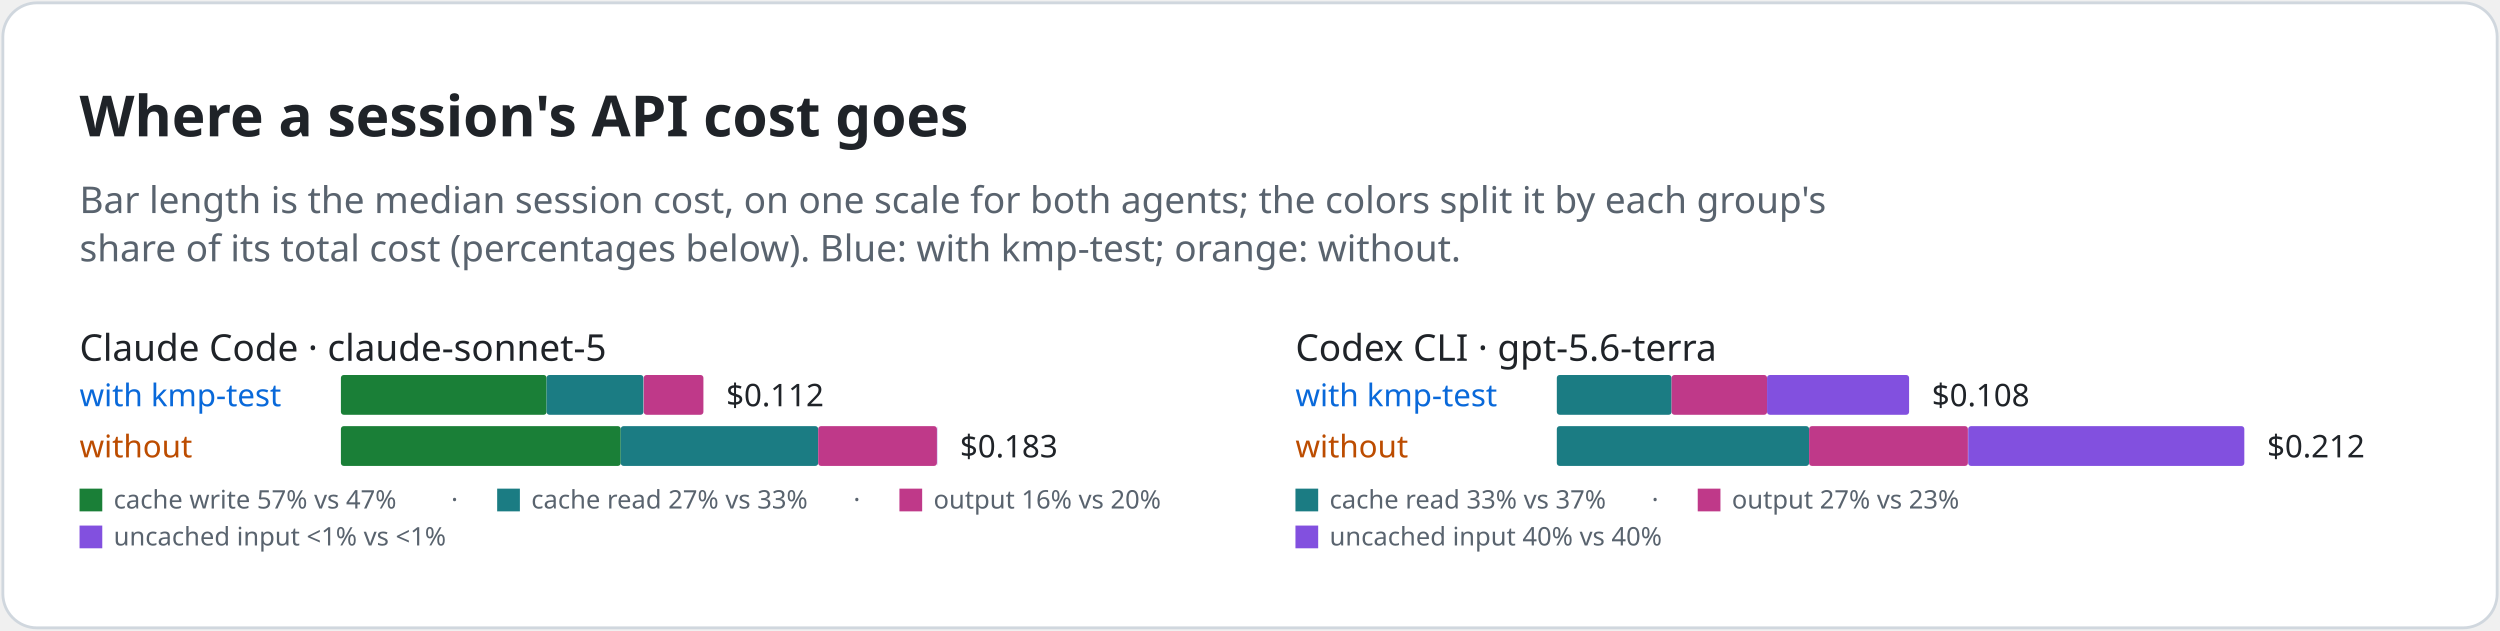
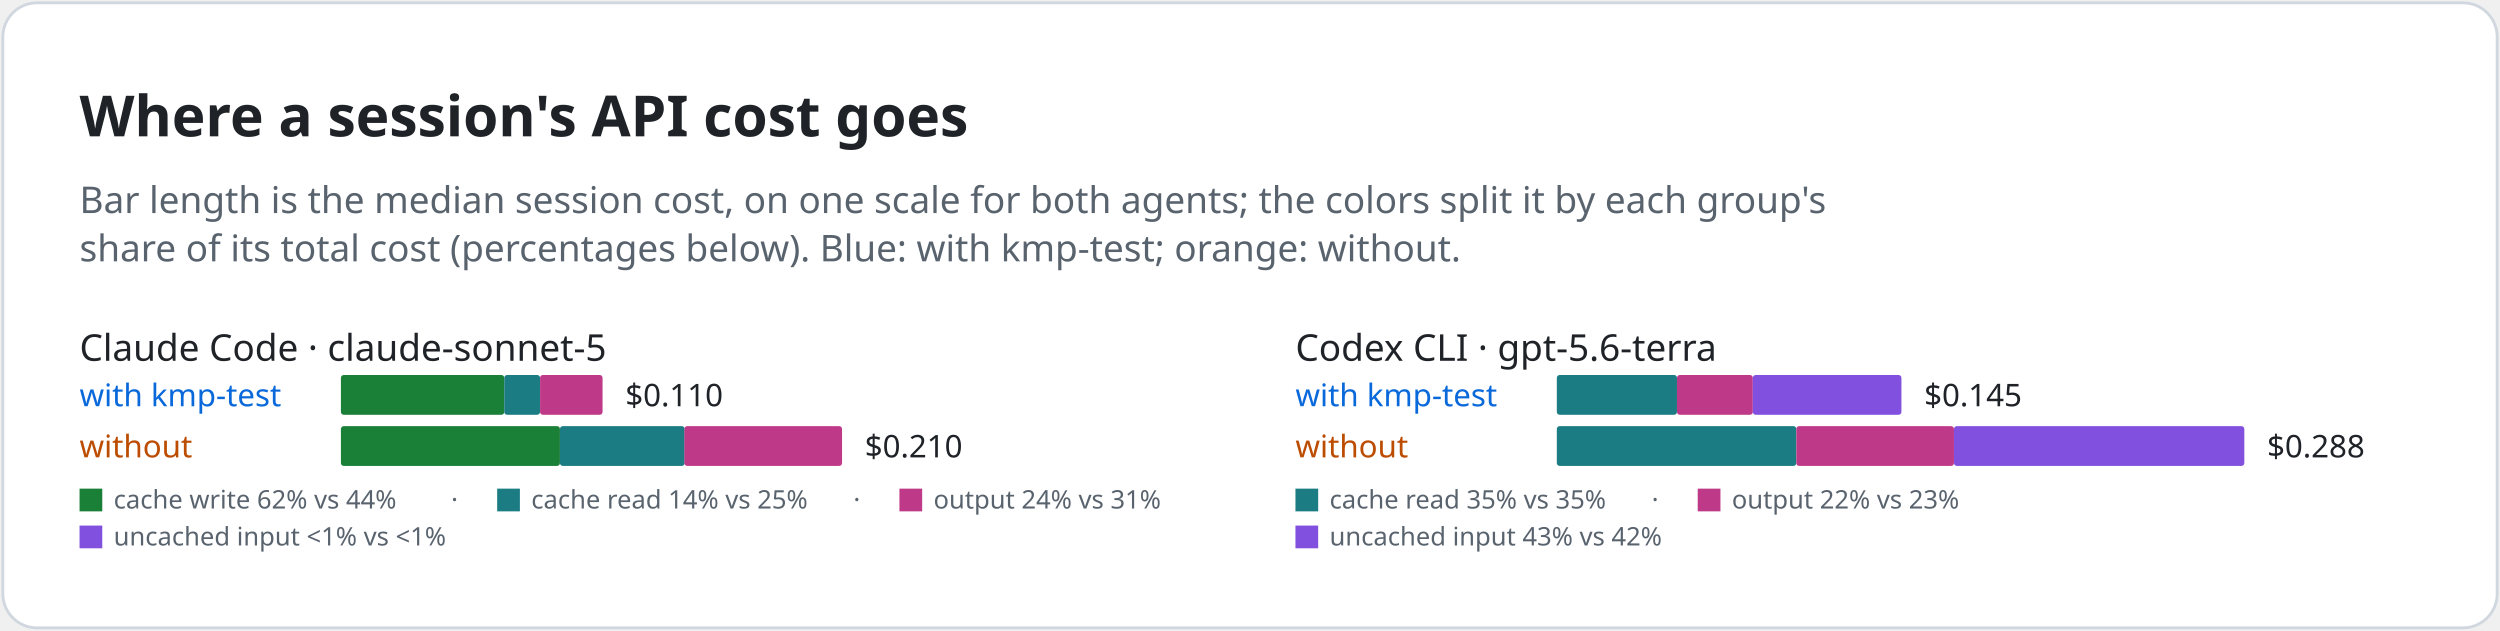
<svg xmlns="http://www.w3.org/2000/svg" viewBox="0 0 880 222" width="880" height="222" role="img" font-family="-apple-system, BlinkMacSystemFont, 'Segoe UI', 'Noto Sans', Helvetica, Arial, sans-serif">
  <rect x="1" y="1" width="878" height="220" rx="12" fill="#ffffff" stroke="#d0d7de" stroke-width="1" />
  <text x="28.0" y="48.0" font-size="20" font-weight="600" fill="#1f2328">Where a session's API cost goes</text>
  <text x="28.0" y="75.0" font-size="13" font-weight="400" fill="#59636e">Bar length is the median session cost, on one scale for both agents; the colors split it by each group's</text>
  <text x="28.0" y="92.0" font-size="13" font-weight="400" fill="#59636e">share of its total cost (percentages below). Blue: with kmp-test; orange: without.</text>
  <text x="28.0" y="127.0" font-size="13" font-weight="500" fill="#1f2328">Claude Code · claude-sonnet-5</text>
  <text x="28.0" y="143.0" font-size="11" font-weight="400" fill="#0969da">with kmp-test</text>
-   <rect x="120.0" y="132.0" width="72.4" height="14.0" rx="1" fill="#1a7f37" />
-   <rect x="192.4" y="132.0" width="34.1" height="14.0" rx="1" fill="#1b7c83" />
-   <rect x="226.6" y="132.0" width="21.0" height="14.0" rx="1" fill="#bf3989" />
-   <rect x="247.6" y="132.0" width="0.0" height="14.0" rx="1" fill="#8250df" />
-   <text x="255.6" y="143.0" font-size="11" font-weight="400" fill="#1f2328">$0.112</text>
+   <rect x="120.0" y="132.0" width="57.5" height="14.0" rx="1" fill="#1a7f37" />
+   <rect x="177.5" y="132.0" width="12.6" height="14.0" rx="1" fill="#1b7c83" />
+   <rect x="190.1" y="132.0" width="22.0" height="14.0" rx="1" fill="#bf3989" />
+   <rect x="212.1" y="132.0" width="0.0" height="14.0" rx="1" fill="#8250df" />
+   <text x="220.1" y="143.0" font-size="11" font-weight="400" fill="#1f2328">$0.110</text>
  <text x="28.0" y="161.0" font-size="11" font-weight="400" fill="#bc4c00">without</text>
-   <rect x="120.0" y="150.0" width="98.5" height="14.0" rx="1" fill="#1a7f37" />
-   <rect x="218.5" y="150.0" width="69.5" height="14.0" rx="1" fill="#1b7c83" />
-   <rect x="288.0" y="150.0" width="41.8" height="14.0" rx="1" fill="#bf3989" />
-   <rect x="329.8" y="150.0" width="0.1" height="14.0" rx="1" fill="#8250df" />
-   <text x="337.9" y="161.0" font-size="11" font-weight="400" fill="#1f2328">$0.183</text>
+   <rect x="120.0" y="150.0" width="77.1" height="14.0" rx="1" fill="#1a7f37" />
+   <rect x="197.1" y="150.0" width="43.9" height="14.0" rx="1" fill="#1b7c83" />
+   <rect x="240.9" y="150.0" width="55.5" height="14.0" rx="1" fill="#bf3989" />
+   <rect x="296.4" y="150.0" width="0.0" height="14.0" rx="1" fill="#8250df" />
+   <text x="304.4" y="161.0" font-size="11" font-weight="400" fill="#1f2328">$0.210</text>
  <rect x="28.0" y="172.0" width="8" height="8" fill="#1a7f37" />
-   <text x="40.0" y="179.0" font-size="9" font-weight="400" fill="#59636e">cache write 57% vs 47%</text>
+   <text x="40.0" y="179.0" font-size="9" font-weight="400" fill="#59636e">cache write 62% vs 44%</text>
  <text x="158.8" y="179.0" font-size="9" font-weight="400" fill="#59636e"> · </text>
  <rect x="175.0" y="172.0" width="8" height="8" fill="#1b7c83" />
-   <text x="187.0" y="179.0" font-size="9" font-weight="400" fill="#59636e">cache read 27% vs 33%</text>
+   <text x="187.0" y="179.0" font-size="9" font-weight="400" fill="#59636e">cache read 14% vs 25%</text>
  <text x="300.4" y="179.0" font-size="9" font-weight="400" fill="#59636e"> · </text>
  <rect x="316.6" y="172.0" width="8" height="8" fill="#bf3989" />
-   <text x="328.6" y="179.0" font-size="9" font-weight="400" fill="#59636e">output 16% vs 20%</text>
+   <text x="328.6" y="179.0" font-size="9" font-weight="400" fill="#59636e">output 24% vs 31%</text>
  <rect x="28.0" y="185.0" width="8" height="8" fill="#8250df" />
  <text x="40.0" y="192.0" font-size="9" font-weight="400" fill="#59636e">uncached input &lt;1% vs &lt;1%</text>
  <text x="456.0" y="127.0" font-size="13" font-weight="500" fill="#1f2328">Codex CLI · gpt-5.6-terra</text>
  <text x="456.0" y="143.0" font-size="11" font-weight="400" fill="#0969da">with kmp-test</text>
-   <rect x="548.0" y="132.0" width="40.4" height="14.0" rx="1" fill="#1b7c83" />
-   <rect x="588.4" y="132.0" width="33.6" height="14.0" rx="1" fill="#bf3989" />
-   <rect x="622.0" y="132.0" width="50.0" height="14.0" rx="1" fill="#8250df" />
-   <text x="680.0" y="143.0" font-size="11" font-weight="400" fill="#1f2328">$0.108</text>
+   <rect x="548.0" y="132.0" width="42.3" height="14.0" rx="1" fill="#1b7c83" />
+   <rect x="590.3" y="132.0" width="26.7" height="14.0" rx="1" fill="#bf3989" />
+   <rect x="617.0" y="132.0" width="52.3" height="14.0" rx="1" fill="#8250df" />
+   <text x="677.3" y="143.0" font-size="11" font-weight="400" fill="#1f2328">$0.145</text>
  <text x="456.0" y="161.0" font-size="11" font-weight="400" fill="#bc4c00">without</text>
-   <rect x="548.0" y="150.0" width="88.8" height="14.0" rx="1" fill="#1b7c83" />
-   <rect x="636.8" y="150.0" width="55.9" height="14.0" rx="1" fill="#bf3989" />
-   <rect x="692.8" y="150.0" width="97.2" height="14.0" rx="1" fill="#8250df" />
-   <text x="798.0" y="161.0" font-size="11" font-weight="400" fill="#1f2328">$0.212</text>
+   <rect x="548.0" y="150.0" width="84.3" height="14.0" rx="1" fill="#1b7c83" />
+   <rect x="632.3" y="150.0" width="55.5" height="14.0" rx="1" fill="#bf3989" />
+   <rect x="687.8" y="150.0" width="102.2" height="14.0" rx="1" fill="#8250df" />
+   <text x="798.0" y="161.0" font-size="11" font-weight="400" fill="#1f2328">$0.288</text>
  <rect x="456.0" y="172.0" width="8" height="8" fill="#1b7c83" />
-   <text x="468.0" y="179.0" font-size="9" font-weight="400" fill="#59636e">cache read 33% vs 37%</text>
+   <text x="468.0" y="179.0" font-size="9" font-weight="400" fill="#59636e">cache read 35% vs 35%</text>
  <text x="581.4" y="179.0" font-size="9" font-weight="400" fill="#59636e"> · </text>
  <rect x="597.6" y="172.0" width="8" height="8" fill="#bf3989" />
-   <text x="609.6" y="179.0" font-size="9" font-weight="400" fill="#59636e">output 27% vs 23%</text>
+   <text x="609.6" y="179.0" font-size="9" font-weight="400" fill="#59636e">output 22% vs 23%</text>
  <rect x="456.0" y="185.0" width="8" height="8" fill="#8250df" />
-   <text x="468.0" y="192.0" font-size="9" font-weight="400" fill="#59636e">uncached input 40% vs 40%</text>
+   <text x="468.0" y="192.0" font-size="9" font-weight="400" fill="#59636e">uncached input 43% vs 42%</text>
</svg>
